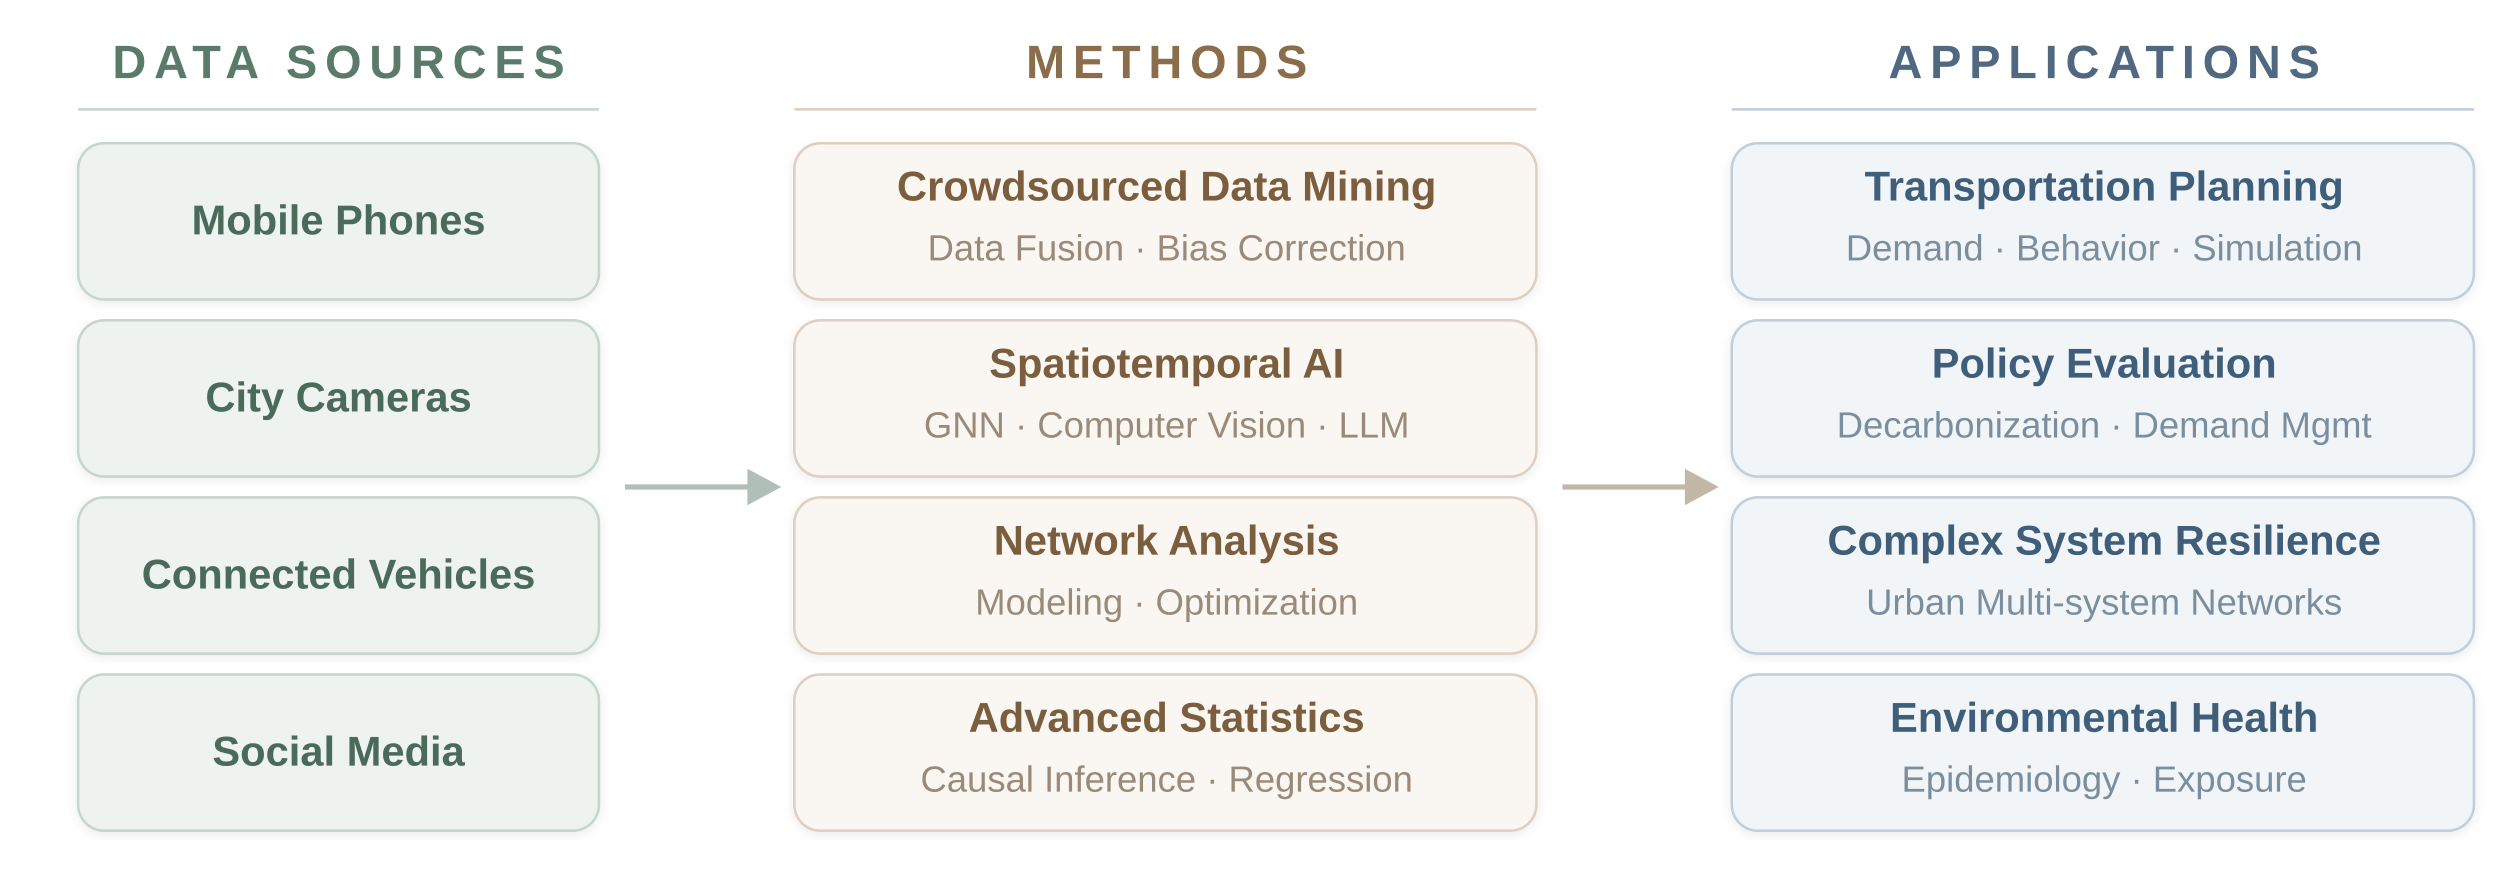
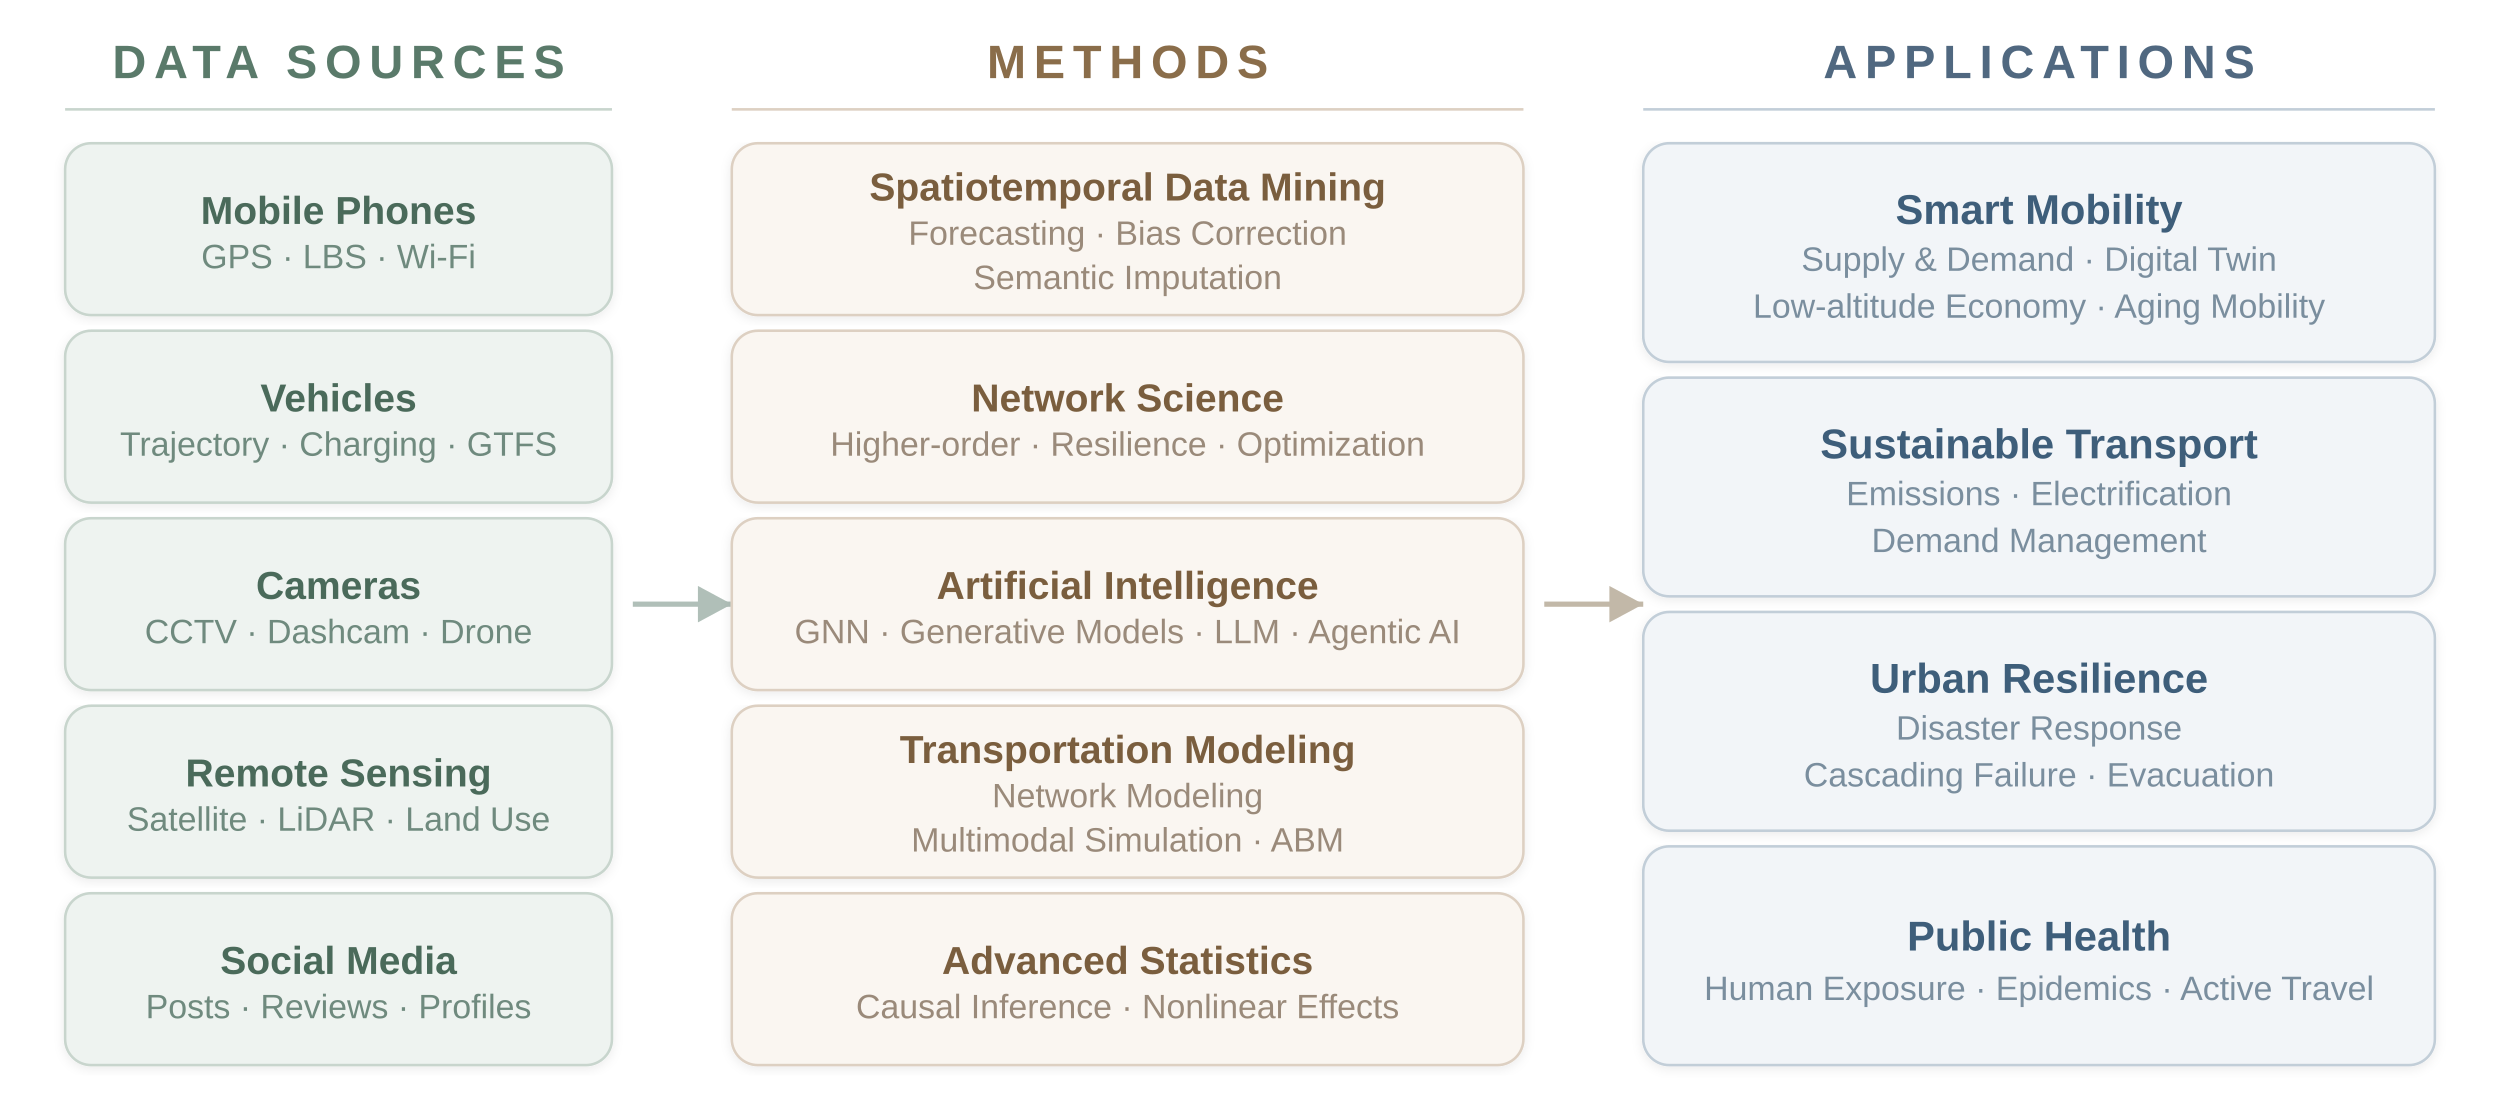
- <svg xmlns="http://www.w3.org/2000/svg" viewBox="0 0 960 338" font-family="'Segoe UI', 'Helvetica Neue', Arial, sans-serif">
+ <svg xmlns="http://www.w3.org/2000/svg" viewBox="0 0 960 428" font-family="'Segoe UI', 'Helvetica Neue', Arial, sans-serif">
  <defs>
    <filter id="s" x="-2%" y="-2%" width="104%" height="108%">
      <feDropShadow dx="0" dy="1" stdDeviation="2" flood-opacity="0.08" />
    </filter>
  </defs>
  <text x="130" y="30" text-anchor="middle" fill="#5a7a6a" font-size="18" font-weight="700" letter-spacing="3">DATA SOURCES</text>
-   <line x1="30" y1="42" x2="230" y2="42" stroke="#c8d5cd" stroke-width="1" />
-   <rect x="30" y="55" width="200" height="60" rx="10" fill="#eef3f0" stroke="#c8d5cd" stroke-width="1" filter="url(#s)" />
-   <text x="130" y="90" text-anchor="middle" fill="#4a6a5a" font-size="16" font-weight="600">Mobile Phones</text>
-   <rect x="30" y="123" width="200" height="60" rx="10" fill="#eef3f0" stroke="#c8d5cd" stroke-width="1" filter="url(#s)" />
-   <text x="130" y="158" text-anchor="middle" fill="#4a6a5a" font-size="16" font-weight="600">City Cameras</text>
-   <rect x="30" y="191" width="200" height="60" rx="10" fill="#eef3f0" stroke="#c8d5cd" stroke-width="1" filter="url(#s)" />
-   <text x="130" y="226" text-anchor="middle" fill="#4a6a5a" font-size="16" font-weight="600">Connected Vehicles</text>
-   <rect x="30" y="259" width="200" height="60" rx="10" fill="#eef3f0" stroke="#c8d5cd" stroke-width="1" filter="url(#s)" />
-   <text x="130" y="294" text-anchor="middle" fill="#4a6a5a" font-size="16" font-weight="600">Social Media</text>
-   <line x1="240" y1="187" x2="290" y2="187" stroke="#b0bfb8" stroke-width="2" />
-   <polygon points="287,180 300,187 287,194" fill="#b0bfb8" />
-   <text x="448" y="30" text-anchor="middle" fill="#8a6d4a" font-size="18" font-weight="700" letter-spacing="3">METHODS</text>
-   <line x1="305" y1="42" x2="590" y2="42" stroke="#ddd0c2" stroke-width="1" />
-   <rect x="305" y="55" width="285" height="60" rx="10" fill="#faf6f1" stroke="#ddd0c2" stroke-width="1" filter="url(#s)" />
-   <text x="448" y="77" text-anchor="middle" fill="#7a5e3e" font-size="16" font-weight="700">Crowdsourced Data Mining</text>
-   <text x="448" y="100" text-anchor="middle" fill="#9a8a7a" font-size="14">Data Fusion · Bias Correction</text>
-   <rect x="305" y="123" width="285" height="60" rx="10" fill="#faf6f1" stroke="#ddd0c2" stroke-width="1" filter="url(#s)" />
-   <text x="448" y="145" text-anchor="middle" fill="#7a5e3e" font-size="16" font-weight="700">Spatiotemporal AI</text>
-   <text x="448" y="168" text-anchor="middle" fill="#9a8a7a" font-size="14">GNN · Computer Vision · LLM</text>
-   <rect x="305" y="191" width="285" height="60" rx="10" fill="#faf6f1" stroke="#ddd0c2" stroke-width="1" filter="url(#s)" />
-   <text x="448" y="213" text-anchor="middle" fill="#7a5e3e" font-size="16" font-weight="700">Network Analysis</text>
-   <text x="448" y="236" text-anchor="middle" fill="#9a8a7a" font-size="14">Modeling · Optimization</text>
-   <rect x="305" y="259" width="285" height="60" rx="10" fill="#faf6f1" stroke="#ddd0c2" stroke-width="1" filter="url(#s)" />
-   <text x="448" y="281" text-anchor="middle" fill="#7a5e3e" font-size="16" font-weight="700">Advanced Statistics</text>
-   <text x="448" y="304" text-anchor="middle" fill="#9a8a7a" font-size="14">Causal Inference · Regression</text>
-   <line x1="600" y1="187" x2="650" y2="187" stroke="#c2b8a8" stroke-width="2" />
-   <polygon points="647,180 660,187 647,194" fill="#c2b8a8" />
-   <text x="808" y="30" text-anchor="middle" fill="#506880" font-size="18" font-weight="700" letter-spacing="3">APPLICATIONS</text>
-   <line x1="665" y1="42" x2="950" y2="42" stroke="#c2ced8" stroke-width="1" />
-   <rect x="665" y="55" width="285" height="60" rx="10" fill="#f2f5f8" stroke="#c2ced8" stroke-width="1" filter="url(#s)" />
-   <text x="808" y="77" text-anchor="middle" fill="#3e5e7a" font-size="16" font-weight="700">Transportation Planning</text>
-   <text x="808" y="100" text-anchor="middle" fill="#7a8e9e" font-size="14">Demand · Behavior · Simulation</text>
-   <rect x="665" y="123" width="285" height="60" rx="10" fill="#f2f5f8" stroke="#c2ced8" stroke-width="1" filter="url(#s)" />
-   <text x="808" y="145" text-anchor="middle" fill="#3e5e7a" font-size="16" font-weight="700">Policy Evaluation</text>
-   <text x="808" y="168" text-anchor="middle" fill="#7a8e9e" font-size="14">Decarbonization · Demand Mgmt</text>
-   <rect x="665" y="191" width="285" height="60" rx="10" fill="#f2f5f8" stroke="#c2ced8" stroke-width="1" filter="url(#s)" />
-   <text x="808" y="213" text-anchor="middle" fill="#3e5e7a" font-size="16" font-weight="700">Complex System Resilience</text>
-   <text x="808" y="236" text-anchor="middle" fill="#7a8e9e" font-size="14">Urban Multi-system Networks</text>
-   <rect x="665" y="259" width="285" height="60" rx="10" fill="#f2f5f8" stroke="#c2ced8" stroke-width="1" filter="url(#s)" />
-   <text x="808" y="281" text-anchor="middle" fill="#3e5e7a" font-size="16" font-weight="700">Environmental Health</text>
-   <text x="808" y="304" text-anchor="middle" fill="#7a8e9e" font-size="14">Epidemiology · Exposure</text>
+   <line x1="25" y1="42" x2="235" y2="42" stroke="#c8d5cd" stroke-width="1" />
+   <rect x="25" y="55" width="210" height="66" rx="10" fill="#eef3f0" stroke="#c8d5cd" stroke-width="1" filter="url(#s)" />
+   <text x="130" y="86" text-anchor="middle" fill="#4a6a5a" font-size="15" font-weight="700">Mobile Phones</text>
+   <text x="130" y="103" text-anchor="middle" fill="#6f8a7e" font-size="13">GPS · LBS · Wi-Fi</text>
+   <rect x="25" y="127" width="210" height="66" rx="10" fill="#eef3f0" stroke="#c8d5cd" stroke-width="1" filter="url(#s)" />
+   <text x="130" y="158" text-anchor="middle" fill="#4a6a5a" font-size="15" font-weight="700">Vehicles</text>
+   <text x="130" y="175" text-anchor="middle" fill="#6f8a7e" font-size="13">Trajectory · Charging · GTFS</text>
+   <rect x="25" y="199" width="210" height="66" rx="10" fill="#eef3f0" stroke="#c8d5cd" stroke-width="1" filter="url(#s)" />
+   <text x="130" y="230" text-anchor="middle" fill="#4a6a5a" font-size="15" font-weight="700">Cameras</text>
+   <text x="130" y="247" text-anchor="middle" fill="#6f8a7e" font-size="13">CCTV · Dashcam · Drone</text>
+   <rect x="25" y="271" width="210" height="66" rx="10" fill="#eef3f0" stroke="#c8d5cd" stroke-width="1" filter="url(#s)" />
+   <text x="130" y="302" text-anchor="middle" fill="#4a6a5a" font-size="15" font-weight="700">Remote Sensing</text>
+   <text x="130" y="319" text-anchor="middle" fill="#6f8a7e" font-size="13">Satellite · LiDAR · Land Use</text>
+   <rect x="25" y="343" width="210" height="66" rx="10" fill="#eef3f0" stroke="#c8d5cd" stroke-width="1" filter="url(#s)" />
+   <text x="130" y="374" text-anchor="middle" fill="#4a6a5a" font-size="15" font-weight="700">Social Media</text>
+   <text x="130" y="391" text-anchor="middle" fill="#6f8a7e" font-size="13">Posts · Reviews · Profiles</text>
+   <line x1="243" y1="232" x2="281" y2="232" stroke="#b0bfb8" stroke-width="2" />
+   <polygon points="268,225 281,232 268,239" fill="#b0bfb8" />
+   <text x="433" y="30" text-anchor="middle" fill="#8a6d4a" font-size="18" font-weight="700" letter-spacing="3">METHODS</text>
+   <line x1="281" y1="42" x2="585" y2="42" stroke="#ddd0c2" stroke-width="1" />
+   <rect x="281" y="55" width="304" height="66" rx="10" fill="#faf6f1" stroke="#ddd0c2" stroke-width="1" filter="url(#s)" />
+   <text x="433" y="77" text-anchor="middle" fill="#7a5e3e" font-size="15" font-weight="700">Spatiotemporal Data Mining</text>
+   <text x="433" y="94" text-anchor="middle" fill="#9a8a7a" font-size="13">Forecasting · Bias Correction</text>
+   <text x="433" y="111" text-anchor="middle" fill="#9a8a7a" font-size="13">Semantic Imputation</text>
+   <rect x="281" y="127" width="304" height="66" rx="10" fill="#faf6f1" stroke="#ddd0c2" stroke-width="1" filter="url(#s)" />
+   <text x="433" y="158" text-anchor="middle" fill="#7a5e3e" font-size="15" font-weight="700">Network Science</text>
+   <text x="433" y="175" text-anchor="middle" fill="#9a8a7a" font-size="13">Higher-order · Resilience · Optimization</text>
+   <rect x="281" y="199" width="304" height="66" rx="10" fill="#faf6f1" stroke="#ddd0c2" stroke-width="1" filter="url(#s)" />
+   <text x="433" y="230" text-anchor="middle" fill="#7a5e3e" font-size="15" font-weight="700">Artificial Intelligence</text>
+   <text x="433" y="247" text-anchor="middle" fill="#9a8a7a" font-size="13">GNN · Generative Models · LLM · Agentic AI</text>
+   <rect x="281" y="271" width="304" height="66" rx="10" fill="#faf6f1" stroke="#ddd0c2" stroke-width="1" filter="url(#s)" />
+   <text x="433" y="293" text-anchor="middle" fill="#7a5e3e" font-size="15" font-weight="700">Transportation Modeling</text>
+   <text x="433" y="310" text-anchor="middle" fill="#9a8a7a" font-size="13">Network Modeling</text>
+   <text x="433" y="327" text-anchor="middle" fill="#9a8a7a" font-size="13">Multimodal Simulation · ABM</text>
+   <rect x="281" y="343" width="304" height="66" rx="10" fill="#faf6f1" stroke="#ddd0c2" stroke-width="1" filter="url(#s)" />
+   <text x="433" y="374" text-anchor="middle" fill="#7a5e3e" font-size="15" font-weight="700">Advanced Statistics</text>
+   <text x="433" y="391" text-anchor="middle" fill="#9a8a7a" font-size="13">Causal Inference · Nonlinear Effects</text>
+   <line x1="593" y1="232" x2="631" y2="232" stroke="#c2b8a8" stroke-width="2" />
+   <polygon points="618,225 631,232 618,239" fill="#c2b8a8" />
+   <text x="783" y="30" text-anchor="middle" fill="#506880" font-size="18" font-weight="700" letter-spacing="3">APPLICATIONS</text>
+   <line x1="631" y1="42" x2="935" y2="42" stroke="#c2ced8" stroke-width="1" />
+   <rect x="631" y="55" width="304" height="84" rx="10" fill="#f2f5f8" stroke="#c2ced8" stroke-width="1" filter="url(#s)" />
+   <text x="783" y="86" text-anchor="middle" fill="#3e5e7a" font-size="16" font-weight="700">Smart Mobility</text>
+   <text x="783" y="104" text-anchor="middle" fill="#7a8e9e" font-size="13">Supply &amp; Demand · Digital Twin</text>
+   <text x="783" y="122" text-anchor="middle" fill="#7a8e9e" font-size="13">Low-altitude Economy · Aging Mobility</text>
+   <rect x="631" y="145" width="304" height="84" rx="10" fill="#f2f5f8" stroke="#c2ced8" stroke-width="1" filter="url(#s)" />
+   <text x="783" y="176" text-anchor="middle" fill="#3e5e7a" font-size="16" font-weight="700">Sustainable Transport</text>
+   <text x="783" y="194" text-anchor="middle" fill="#7a8e9e" font-size="13">Emissions · Electrification</text>
+   <text x="783" y="212" text-anchor="middle" fill="#7a8e9e" font-size="13">Demand Management</text>
+   <rect x="631" y="235" width="304" height="84" rx="10" fill="#f2f5f8" stroke="#c2ced8" stroke-width="1" filter="url(#s)" />
+   <text x="783" y="266" text-anchor="middle" fill="#3e5e7a" font-size="16" font-weight="700">Urban Resilience</text>
+   <text x="783" y="284" text-anchor="middle" fill="#7a8e9e" font-size="13">Disaster Response</text>
+   <text x="783" y="302" text-anchor="middle" fill="#7a8e9e" font-size="13">Cascading Failure · Evacuation</text>
+   <rect x="631" y="325" width="304" height="84" rx="10" fill="#f2f5f8" stroke="#c2ced8" stroke-width="1" filter="url(#s)" />
+   <text x="783" y="365" text-anchor="middle" fill="#3e5e7a" font-size="16" font-weight="700">Public Health</text>
+   <text x="783" y="384" text-anchor="middle" fill="#7a8e9e" font-size="13">Human Exposure · Epidemics · Active Travel</text>
</svg>
